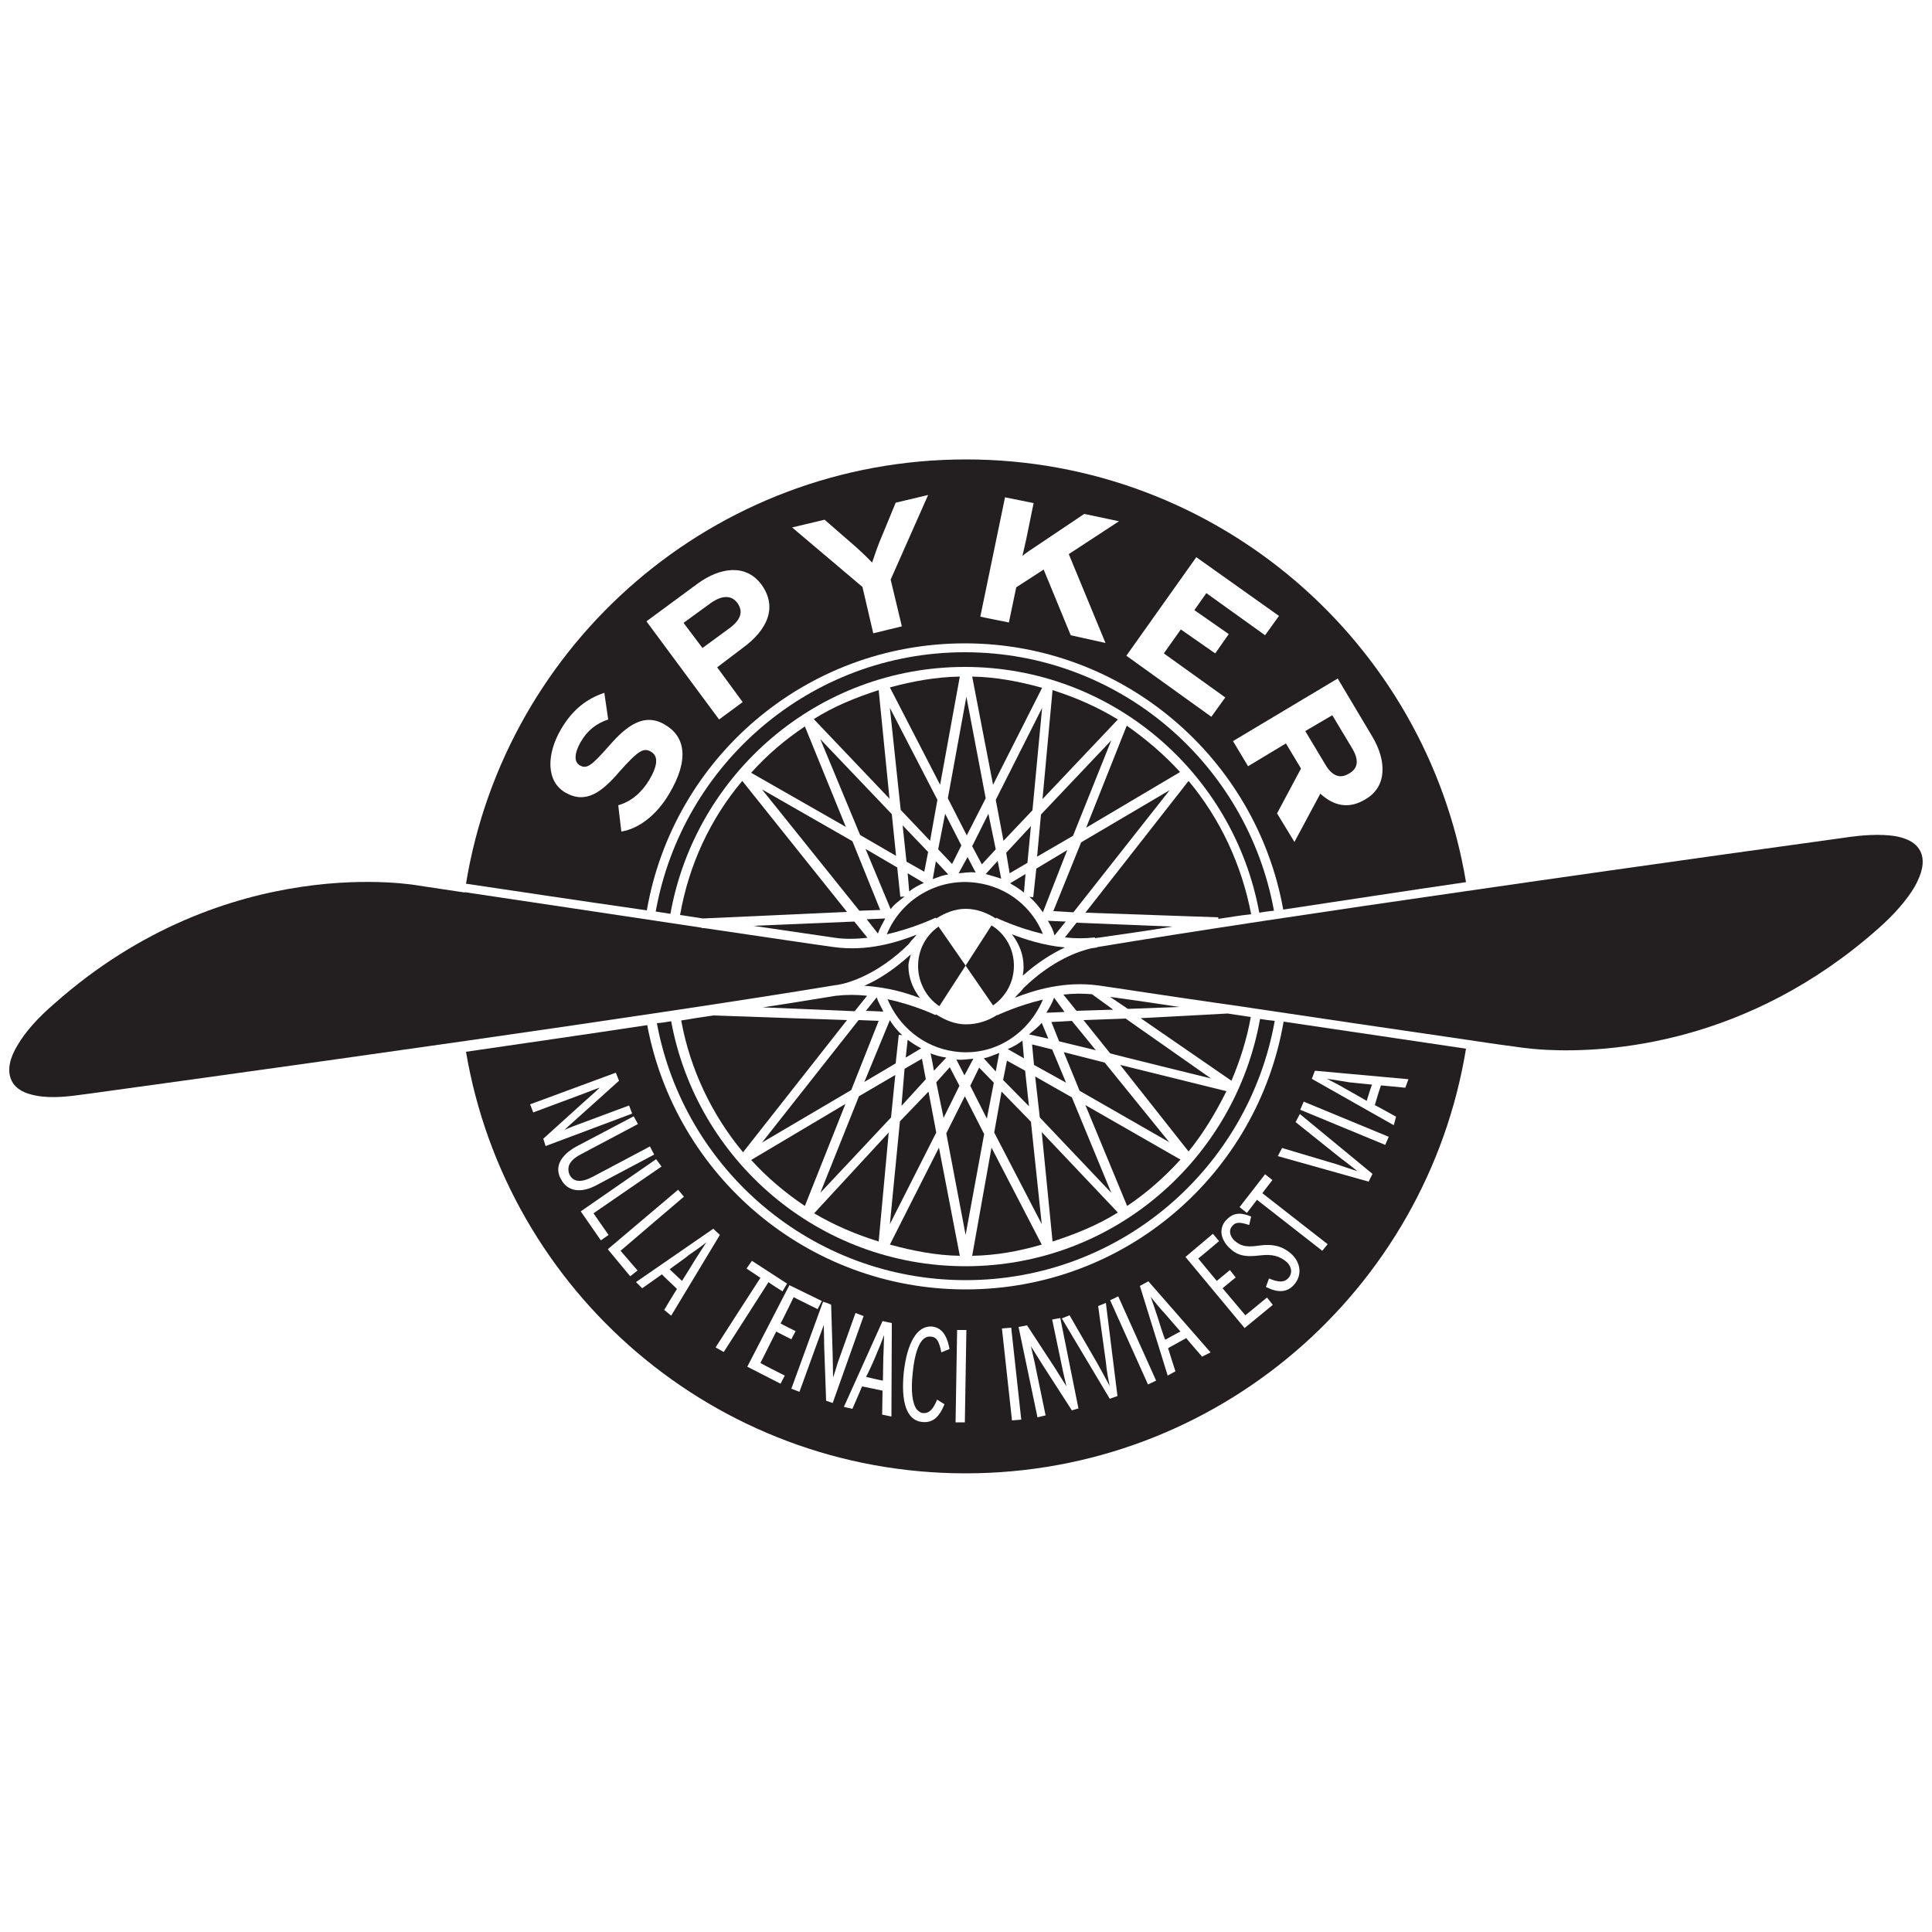
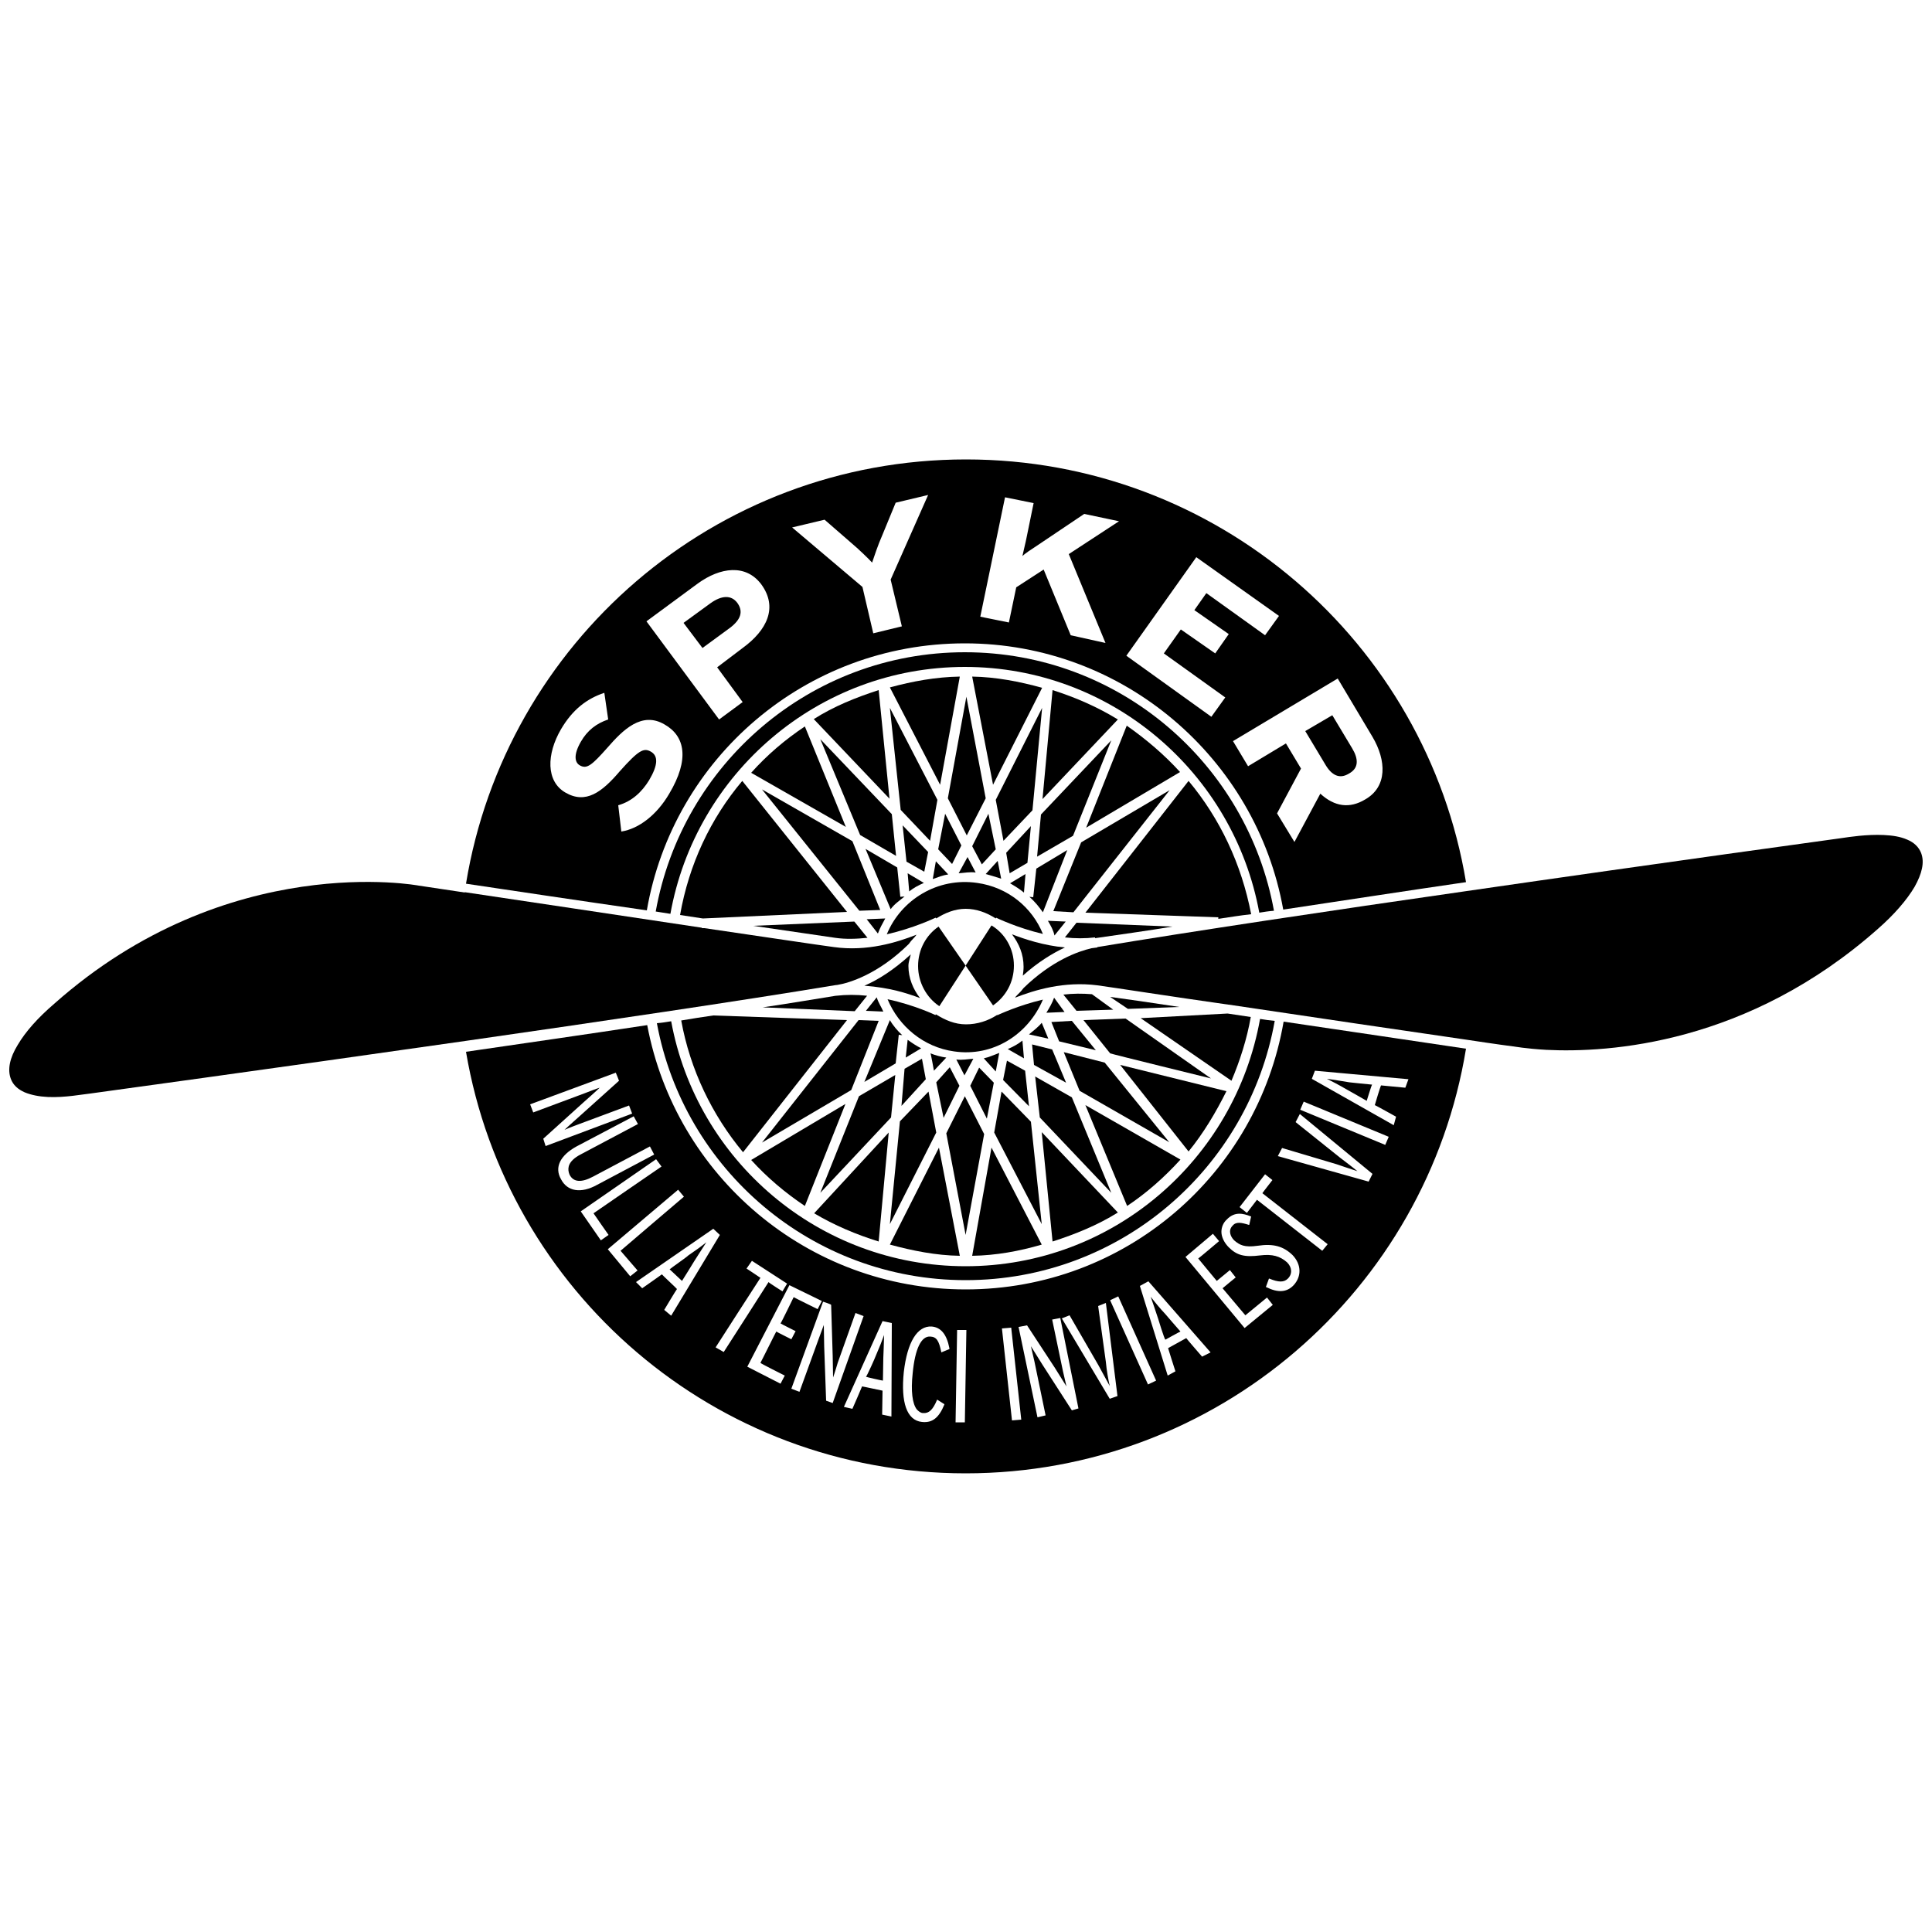
<svg xmlns="http://www.w3.org/2000/svg" version="1.1" x="0px" y="0px" viewBox="0 0 500 500" xml:space="preserve" fill="currentColor">
-   <style type="text/css">.st0{fill:#231F20;}</style>
  <g>
    <path class="st0" d="M120.4,269.4c-50.3,7.2-97,13.6-97,13.6c-2,0.2-6.6,1.1-11,0.9c-2.2-0.1-4.3-0.5-6-1.2c-1.8-0.8-3-1.9-3.6-3.5 c-0.9-2.4-0.3-5.4,1.8-8.8c2-3.4,5.2-7,9.4-10.6c45-40,94.4-30.6,94.4-30.6s4.6,0.7,12,1.8" />
    <polygon class="st0" points="266.8,213.8 260.4,220.7 261.3,226 265.9,223.3 " />
    <polygon class="st0" points="269.7,183.2 257.7,207 259.7,217.6 267.2,209.7 " />
    <path class="st0" d="M276.2,220l-8,4.8l-0.8,7.4l-1-0.1c1.4,1.2,2.5,2.6,3.5,4L276.2,220z" />
    <path class="st0" d="M261.4,228.6c1.4,0.8,2.5,1.5,3.6,2.4l0.4-4.8L261.4,228.6z" />
    <polygon class="st0" points="255.8,210.6 251.6,219 254.1,223.7 257.7,219.8 " />
    <path class="st0" d="M255.1,226.2c1.4,0.4,2.8,0.8,4,1.2l-0.9-4.6L255.1,226.2z" />
    <polygon class="st0" points="244.6,210.6 242.8,219.8 246.4,223.6 248.8,218.8 " />
    <path class="st0" d="M248.1,226c1.5-0.1,2.9-0.4,4.4-0.2l-2.1-4L248.1,226z" />
    <path class="st0" d="M272.9,242.1l2.9-3.6l-4.6-0.2C271.9,239.5,272.6,240.7,272.9,242.1z" />
    <polygon class="st0" points="302.7,204.5 279.8,218 272.6,235.8 277.8,236.1 " />
    <path class="st0" d="M173.3,328.5c0.1,0.1,3.1,2.9,3.2,3c0.1-0.1,3.1-5,3.1-5s2.6-4.1,3.2-5c-1.1,0.9-2.6,2-4.8,3.5 C178.2,325,173.6,328.2,173.3,328.5z" />
    <path class="st0" d="M224.1,356.3c0.2,0.1,4.1,1,4.4,1c0-0.2,0.1-5.9,0.1-5.9s0.2-4.9,0.2-5.9c-0.5,1.4-1.2,3.2-2.2,5.5 C226.6,351.1,224.3,356.3,224.1,356.3z" />
    <path class="st0" d="M181.7,240.1c-21.2-3.2-46.7-7-61.4-9.2l0.1,38.5c34.8-5,71.4-10.4,95.5-14.4c0.1,0,0.5-0.1,0.8-0.1 c3.1-0.5,10.6-2.8,18.5-10.6c0.8-1.2,1.4-1.5,2-2.4c-5.1,2-12.8,4.4-21.4,3.2c-4.5-0.6-17.8-2.6-33.5-4.9l-0.7,0L181.7,240.1z" />
    <path class="st0" d="M235.1,250c0-1.1,0.4-2,0.6-3c-4.5,4.1-8.5,6.6-12,8.1c6.6,0.5,10.9,1.9,14.4,3.2 C236.3,256,235.1,253.1,235.1,250z" />
    <path class="st0" d="M307.6,202.1l-26.7,34.1l34.4,1.2v0.4c2.7-0.4,5.7-0.9,8.5-1.2C321.3,223.6,315.7,211.8,307.6,202.1z" />
    <path class="st0" d="M249.7,166.5c41.1,0,75.4,29.8,82.4,68.9c15.3-2.3,31.5-4.8,47.3-7.1c-10.3-62.1-64.4-109.4-129.4-109.4 c-65.2,0-119.2,47.5-129.4,109.8c11.4,1.7,29.4,4.4,46.8,6.9C174.2,196.3,208.4,166.5,249.7,166.5z M346.2,175.6l9,15.1 c3.6,6.1,3.9,12.9-1.9,16.2c-4,2.4-7.9,1.9-11.6-1.5l-6.7,12.5l-4.5-7.4l6.2-11.6l-3.9-6.5l-9.8,5.9l-3.9-6.5L346.2,175.6z M309.6,144.2l21.4,15.2l-3.6,5l-15.2-10.9l-3.1,4.4l8.9,6.2l-3.5,5l-8.9-6.2l-4.4,6.2l15.9,11.4l-3.6,5l-22-15.8L309.6,144.2z M260.1,128.7l7.4,1.5l-1.8,8.8c-0.2,1.1-0.9,3.9-1.1,4.9c0.6-0.6,2.4-1.8,3.5-2.5l12.5-8.4l9,1.9l-13,8.5l9.5,23l-9-2l-7-17 l-7.1,4.6l-1.9,9.1l-7.4-1.5L260.1,128.7z M213.4,134.5l6.9,6c1.8,1.5,4.5,4.1,5.4,5.1c0.4-1.2,1.6-4.8,2.6-7l3.5-8.5l8.4-2 l-9.7,21.9l2.9,12.1l-7.4,1.8l-2.8-12l-18.2-15.4L213.4,134.5z M180.6,151c5.8-4.2,12.4-5.1,16.4,0.2c4.4,6,1.5,11.9-4.8,16.5 l-6.6,5l6.6,9l-6.1,4.5l-18.8-25.4L180.6,151z M168.4,194.5c-1.8-1-3.1-0.4-8,5.1c-4.6,5.4-8.8,8.6-14.1,5.5 c-5-2.9-4.9-9.9-1.1-16.4c3-5.1,6.7-7.9,11.2-9.4l1,6.9c-3,1-5.4,2.8-7.1,5.8c-2,3.5-1.5,5.4-0.2,6.1c1.8,1,3.1-0.1,7.1-4.6 c4-4.6,8.9-9.5,14.8-6c5.3,3,6.5,9,1.2,17.9c-3.2,5.5-7.9,9.1-12.4,9.8l-0.8-6.8c3.5-1,6.1-3.4,8-6.5 C170.3,198,170.4,195.6,168.4,194.5z" />
    <path class="st0" d="M349.1,200.2c2.6-1.4,2.5-3.8,0.8-6.6l-5.1-8.5l-7,4.1l5.1,8.5C344.6,200.7,346.7,201.7,349.1,200.2z" />
    <path class="st0" d="M241.4,227.5c1.4-0.5,2.6-1,4-1.2l-3.2-3.4L241.4,227.5z" />
    <path class="st0" d="M190.8,156c-1.6-2.1-4.1-1.9-6.9,0.1l-7,5.1l4.9,6.5l7.1-5.2C191.8,160.3,192.4,158.2,190.8,156z" />
    <path class="st0" d="M234.1,232l-1.1,0.1l-0.8-7.6l-8.2-4.8l6.5,15.6C231.4,234,232.8,233.1,234.1,232z" />
    <polygon class="st0" points="230.3,183.2 233.1,209.6 240.7,217.6 242.6,207 " />
    <path class="st0" d="M497.2,220.8c-0.6-1.6-1.9-2.8-3.6-3.5c-1.8-0.8-3.9-1.1-6.1-1.2c-4.4-0.2-8.9,0.5-10.9,0.8 c0,0-46.7,6.4-97,13.7c-34.9,5-71.5,10.5-95.6,14.5l0,0.1c-0.5,0.1-1,0.1-1.5,0.2c-3.5,0.8-10.3,3.2-17.6,10.3 c-0.9,1.2-1.4,1.5-2,2.2c-0.1,0.1-0.1,0.2-0.2,0.3c5.1-2,12.7-4.3,21.3-3.2c4.4,0.6,19.1,2.9,33.9,5c0,0,0,0,0.1,0 c21.5,3.2,47.1,7,61.7,9.1c7.2,1.1,11.8,1.7,11.8,1.7h0.1c0.1,0,3.3,0.6,8.6,0.9c16,0.8,52.1-1.4,85.9-31.4 c4.1-3.6,7.4-7.4,9.4-10.8C497.4,226.1,498.1,223.2,497.2,220.8z" />
    <path class="st0" d="M269.7,178c-5.8-1.6-11.9-2.8-18.1-2.9l5.4,28L269.7,178z" />
    <path class="st0" d="M272.4,178.6l-2.6,28.2l19.5-20.6C284.1,183,278.4,180.5,272.4,178.6z" />
    <path class="st0" d="M242.9,239.8c-3.2,2.2-5.3,5.9-5.3,10.2c0,4.3,2.2,8.2,5.5,10.4l6.8-10.5L242.9,239.8z" />
    <polygon class="st0" points="268.4,221.7 277.7,216.3 287.6,191.6 269.4,210.8 " />
    <path class="st0" d="M249.7,172.6c38,0,69.6,27.5,76.2,63.6c1.2-0.2,2.5-0.4,3.8-0.5c-6.9-38-40-66.9-80-66.9 c-40,0-73.2,29-80,67.1c1.3,0.2,2.6,0.4,3.8,0.6C180,200.2,211.7,172.6,249.7,172.6z" />
    <path class="st0" d="M303.4,239.8l-24.8-1l-3,3.8c2.6,0.3,5.3,0.3,7.8,0l0,0.2C288.8,242,297.6,240.8,303.4,239.8z" />
    <path class="st0" d="M252.9,228.5c-10.2-1.5-19.7,4.3-23.4,13.3c7-1.6,12.4-4.2,12.4-4.2l0.3-0.1l0.1,0.2c2.2-1.4,4.8-2.5,7.6-2.5 s5.5,1,7.8,2.5l0.1-0.2c0,0,5.3,2.6,12.1,4.2C267.1,234.8,260.8,229.6,252.9,228.5z" />
    <path class="st0" d="M257,260.2c3.3-2.3,5.4-6,5.4-10.3c0-4.4-2.3-8.3-5.8-10.4l-6.7,10.4L257,260.2z" />
    <path class="st0" d="M219.2,236l-27.1-33.9c-8.2,9.7-13.8,21.6-16.1,34.7c2,0.3,4,0.6,5.9,0.9L219.2,236z" />
    <path class="st0" d="M305.4,199.8c-4.1-4.5-8.8-8.5-13.8-12l-10.5,26.4L305.4,199.8z" />
    <polygon class="st0" points="220.6,217.7 197.2,204.3 222.4,235.7 227.8,235.5 " />
    <path class="st0" d="M227.2,241.6c0.5-1.4,1.2-2.6,1.9-3.9l-4.8,0.2L227.2,241.6z" />
    <path class="st0" d="M261.9,241.8c1.8,2.4,3,5.1,3,8.4c0,0.8-0.1,1.6-0.2,2.3c3.9-3.5,7.7-5.8,10.9-7.3 C270.1,244.7,265.3,243.1,261.9,241.8z" />
    <path class="st0" d="M235.3,230.7c1.1-0.9,2.4-1.6,3.8-2.2l-4.2-2.5L235.3,230.7z" />
    <polygon class="st0" points="234.6,223 239.2,225.6 240.2,220.5 233.6,213.6 " />
    <polygon class="st0" points="231.9,221.5 230.8,210.7 212.3,191.3 222.6,216.1 " />
    <path class="st0" d="M248.4,175.1c-6.2,0.1-12.2,1.2-18.1,2.8l13,25.2L248.4,175.1z" />
    <path class="st0" d="M227.4,178.6c-5.9,1.9-11.6,4.2-16.8,7.5l19.6,20.6L227.4,178.6z" />
    <polygon class="st0" points="250.2,216.2 255.1,206.6 250.1,180.3 245.3,206.6 " />
    <path class="st0" d="M208.3,188c-5.1,3.4-9.8,7.4-13.9,12l24.5,14L208.3,188z" />
    <path class="st0" d="M295.2,263.5l23.5,16.2c2.2-5.2,4-10.8,5-16.5c-2.8-0.4-3.4-0.5-6-0.9L295.2,263.5z" />
    <path class="st0" d="M291.3,263.6l-10.9,0.4l6.9,8.6c0,0.1,26.1,6.5,26.1,6.5L291.3,263.6z" />
    <path class="st0" d="M272.8,258.2c-0.5,1.4-1.2,2.6-2,3.9l4.7-0.2L272.8,258.2z" />
    <polygon class="st0" points="265.3,277.1 260.6,274.5 259.6,279.5 266.3,286.3 " />
    <path class="st0" d="M264.6,269.3c-1.1,0.9-2.4,1.6-3.8,2.2l4.2,2.4L264.6,269.3z" />
    <path class="st0" d="M269.6,264.7c-0.9,1.1-2.1,2-3.3,3l5,1.1L269.6,264.7z" />
    <path class="st0" d="M288.1,261.3l-5.5-4c-2.5-0.2-4.9-0.2-7.4,0.1l3.4,4.2L288.1,261.3z" />
    <path class="st0" d="M249.9,333.7c-41,0-75.1-29.5-82.4-68.4c-15.1,2.3-31.2,4.6-46.9,6.9c10.5,62,64.4,109.1,129.3,109.1 c65.2,0,119.3-47.5,129.5-109.9c-11.6-1.7-30.1-4.5-47.2-7C325.4,303.8,291.3,333.7,249.9,333.7z M140.6,294.7l10.4-9.4 c0,0,3.5-3.1,4.2-3.8c-0.5,0.1-3.8,1.4-3.8,1.4l-13.4,5l-0.8-2.1l22.2-8.2v0.1c0,0,0.8,1.9,0.8,2l-9.9,8.9c0,0-3.5,3.1-4.2,3.8 c1.1-0.5,3.8-1.5,3.8-1.5l12.9-4.8l0.8,2.1l-22.4,8.4L140.6,294.7z M145.2,305.2c-1.8-3.1-0.2-6.2,4-8.5l14.8-7.8l1.1,2l-14.7,7.8 c-1.8,0.9-2.9,2-3.2,3.1c-0.2,0.8-0.1,1.5,0.2,2.2c1,2,3.1,2.1,6.1,0.5l14.7-7.8l1.1,2.1l-14.7,7.8 C150.3,309,146.8,308.3,145.2,305.2z M150.3,313.5l19.5-13.5l1.4,1.9c0,0-17.5,12-17.6,12.1c0.1,0.2,3.9,5.6,3.9,5.6l-2,1.4 L150.3,313.5z M157.3,323.3l18.2-15.4l1.5,1.8c0,0-16.2,13.8-16.4,14c0.1,0.1,4.4,5.1,4.4,5.1l-1.9,1.5L157.3,323.3z M171.9,339 c0,0,3.1-5.2,3.3-5.4c0-0.1-3.8-3.6-3.9-3.8c-0.1,0.1-5.1,3.6-5.1,3.6l-1.6-1.6l20-13.8l1.7,1.6l-12.6,20.9L171.9,339z M185.2,348.7c0,0,11.5-17.9,11.6-18c-0.1-0.1-3.6-2.4-3.6-2.4l1.4-2l9.1,5.9l-1.2,2c0,0-3.5-2.2-3.6-2.4 c-0.1,0.2-11.6,18.1-11.6,18.1L185.2,348.7z M203.1,356l-1.1,2.1l-8.6-4.4l10.9-21.1l8.4,4.1l-1.1,2.1c0,0-6.1-3-6.2-3.1 c-0.1,0.2-3.2,6.6-3.4,6.8c0.1,0.1,3.9,2,3.9,2l-1.1,2.1c0,0-3.8-1.9-3.9-2c-0.1,0.1-4,8-4.1,8.1C196.7,352.8,203.1,356,203.1,356z M213.8,362.5l-0.5-14c0,0-0.1-4.6-0.1-5.6c-0.2,0.5-1.4,3.8-1.4,3.8l-4.9,13.5l-2.1-0.8l8.2-22.5h0.1c0,0,1.9,0.6,2,0.8l0.4,13.2 c0,0,0.1,4.6,0.1,5.6c0.4-1.1,1.2-3.8,1.2-3.8l4.6-12.9l2.1,0.8l-8,22.5L213.8,362.5z M230.7,366.6l-2.4-0.5c0,0,0.1-6.1,0.1-6.2 c-0.1,0-5.1-1.1-5.3-1.1c0,0.1-2.5,5.8-2.5,5.8l-2.2-0.5l10-22.2l2.4,0.5L230.7,366.6z M245.8,349.1l-2.2,0.9v-0.1 c-0.6-2.9-1.2-3.9-2.8-4c-2.4-0.2-4,3.2-4.6,9.5c-0.5,4.6-0.1,7.9,1.1,9.4c0.5,0.5,1,0.9,1.6,0.9c1.5,0.1,2.5-0.8,3.6-3.4v-0.1 l1.9,1.2v0.1c-1.4,3.4-3.1,4.8-5.8,4.5c-3.9-0.4-5.5-5-4.7-12.9c0.9-7.8,3.5-12,7.2-11.8c2.4,0.2,3.9,2,4.6,5.6V349.1z M249.7,368.1h-2.4l0.4-23.9h2.4L249.7,368.1z M261.9,367.6l-2.6-23.8l2.4-0.2l2.6,23.8L261.9,367.6z M277.4,365l-7.6-11.8 c0,0-2.5-4-3-4.8c0.1,0.5,0.9,3.9,0.9,3.9l2.9,14l-2.1,0.5l-4.9-23.4h0.1c0,0,2-0.4,2.1-0.4l7.2,11c0,0,2.5,4,3,4.8 c-0.2-0.9-0.9-3.9-0.9-3.9l-2.8-13.4l2.1-0.4l4.7,23.4L277.4,365z M287.2,362l-12.4-20.8l2-0.8l7.4,12.8c1.1,2,2.2,4,3,5.5 c-0.4-1.8-0.8-4-1-6.2l-2-14.5l2-0.8l3,24.1L287.2,362z M297.1,358.3l-9.8-21.8l2.1-1l9.8,21.8L297.1,358.3z M311.1,351.1 c0,0-4-4.6-4.1-4.8c-0.1,0.1-4.6,2.5-4.7,2.6c0,0.1,1.9,6,1.9,6l-2,1.1l-7.2-23.2l2.2-1.2l16.1,18.4L311.1,351.1z M322.1,343.7 l-15.3-18.4l7.1-6l1.6,1.9c0,0-5.2,4.4-5.4,4.5c0.1,0.1,4.6,5.6,4.8,5.8c0.1-0.1,3.4-2.8,3.4-2.8l1.5,1.9c0,0-3.2,2.6-3.4,2.8 c0.1,0.1,5.8,6.9,5.9,7c0.1-0.1,5.6-4.6,5.6-4.6l1.5,1.9L322.1,343.7z M334.8,332.6c-1.8,1.9-4.1,2-7.1,0.5h-0.1l0.8-2.2h0.1 c2.4,1,3.8,1,4.8,0c1.2-1.2,1.1-2.9-0.2-4.2c-1.8-1.6-3.8-2.2-7-1.8c-4,0.5-6,0-8.1-2.1c-1.1-1.1-1.9-2.6-1.9-4 c0-1.2,0.5-2.4,1.4-3.2c2-2.1,4.2-1.6,6.2-0.8h0.1l-0.5,2.2h-0.1c-1.9-0.6-3.3-0.9-4.2,0.2c-1.2,1.2-0.6,2.8,0.4,3.8 c1.4,1.2,2.6,1.9,6.1,1.4c4-0.6,6.6,0.1,9,2.4C336.8,327.2,336.9,330.3,334.8,332.6z M342.2,323.7c0,0-16.8-13.1-16.9-13.2 c-0.1,0.1-2.6,3.4-2.6,3.4l-1.9-1.5l6.6-8.5l1.9,1.5c0,0-2.5,3.2-2.6,3.4c0.1,0.1,16.9,13.2,16.9,13.2L342.2,323.7z M340.3,277.1 l24.2,2.2l-0.8,2.2c0,0-6.1-0.6-6.3-0.6c-0.1,0.1-1.6,5-1.6,5.1c0.1,0,5.5,3,5.5,3l-0.6,2.2l-21.2-12L340.3,277.1z M337.4,285.1 l22,9.1l-0.9,2.1l-22-9.1L337.4,285.1z M336.4,288.3l18.8,15.5l-1,2l-23.5-6.6l1.1-2.1l14.1,4.2c0,0,4.4,1.5,5.4,1.8 c-1.2-1-4.5-3.5-4.5-3.5l-11.5-9.2L336.4,288.3z" />
    <path class="st0" d="M305.2,260.6c-6.5-1-14.8-2.2-17.9-2.6l4.6,3.1L305.2,260.6z" />
    <polygon class="st0" points="287.6,308.7 277.4,284 267.9,278.6 269.1,289.2 " />
    <polygon class="st0" points="285.9,275 275.3,272.3 279.4,282.3 302.6,295.6 " />
    <polygon class="st0" points="283.6,271.8 277.4,264.2 272.1,264.5 274.1,269.5 " />
    <polygon class="st0" points="267.6,275.6 275.9,280.2 272.3,271.6 267.1,270.3 " />
    <polygon class="st0" points="222.3,283.7 212.3,308.7 230.6,289.2 231.7,278.2 " />
    <polygon class="st0" points="233.3,286.2 239.6,279.3 238.6,274 234.1,276.6 " />
    <path class="st0" d="M258.6,272.5c-1.4,0.5-2.6,1.1-4,1.4l3.1,3.4L258.6,272.5z" />
    <path class="st0" d="M223.7,280l8.1-4.8l0.8-7.4l0.9,0.1c-1.2-1.1-2.4-2.5-3.2-3.9L223.7,280z" />
    <path class="st0" d="M226.9,258.1l-2.8,3.5l4.5,0.2C228.1,260.6,227.3,259.5,226.9,258.1z" />
    <path class="st0" d="M238.4,271.3c-1.2-0.6-2.4-1.4-3.5-2.2c0,0-0.5,4.6-0.5,4.6L238.4,271.3z" />
    <polygon class="st0" points="255.4,289.5 257.2,280.2 253.4,276.3 251.1,281 " />
    <polygon class="st0" points="230.3,316.8 242.3,293.1 240.3,282.5 232.9,290.2 " />
    <path class="st0" d="M251.9,274c-1.5,0.1-2.9,0.4-4.4,0.2l2.1,4.1L251.9,274z" />
    <polygon class="st0" points="244.2,289.3 248.3,281 245.8,276.2 242.3,280.1 " />
    <path class="st0" d="M244.9,273.7c-1.4-0.2-2.9-0.6-4.1-1.1c0.1,0,0.9,4.5,0.9,4.5L244.9,273.7z" />
    <path class="st0" d="M194.4,300.2c4.1,4.5,8.8,8.5,13.9,11.9l10.5-26.4L194.4,300.2z" />
    <polygon class="st0" points="249.7,283.7 244.9,293.3 249.9,319.6 254.7,293.5 " />
    <path class="st0" d="M227.4,321.3l2.6-28.2L210.7,314C215.9,317.1,221.6,319.5,227.4,321.3z" />
    <path class="st0" d="M230.3,322.1c5.9,1.6,11.9,2.8,18.1,2.9l-5.4-28L230.3,322.1z" />
    <path class="st0" d="M242.2,262.5l-0.1,0.2c0,0-5.4-2.6-12.4-4.1c2.9,7,9.3,12.4,17.2,13.5c10.1,1.5,19.2-4.4,23-13.4 c-6.4,1.5-11.2,3.8-11.5,3.9c-0.1,0.1-0.2,0.1-0.4,0.1c-2.3,1.5-5.1,2.4-8,2.4C247.1,265.1,244.6,264,242.2,262.5z" />
    <polygon class="st0" points="259.2,282.5 257.3,293.1 269.6,316.8 266.8,290.3 " />
    <path class="st0" d="M194.9,239.6c10.1,1.5,18,2.6,21.2,3.1c2.7,0.4,5.6,0.3,8.4,0l-3.4-4.2L194.9,239.6z" />
    <path class="st0" d="M307.6,298c3.9-4.8,7-10,9.8-15.6l-27.5-6.8L307.6,298z" />
    <path class="st0" d="M291.7,312.1c5.1-3.4,9.6-7.4,13.8-12L280.9,286L291.7,312.1z" />
    <path class="st0" d="M216.4,257.7h-0.1c-5.7,0.9-12,2-18.9,3l23.8,1l3.2-4C221.7,257.4,219,257.4,216.4,257.7z" />
    <path class="st0" d="M301.6,346.7c0.2-0.1,3.6-2,3.9-2.1c-0.2-0.2-3.9-4.5-3.9-4.5c-1.5-1.6-2.8-3.2-3.8-4.5 c0.5,1.4,1.1,3.2,1.9,5.6C299.7,341.2,301.3,346.5,301.6,346.7z" />
    <path class="st0" d="M272.4,321.3c5.9-1.9,11.6-4.2,16.9-7.5l-19.7-20.8L272.4,321.3z" />
    <path class="st0" d="M251.6,325c6.2-0.1,12.2-1.2,18-2.9l-13-25.1L251.6,325z" />
    <path class="st0" d="M192.3,298.2l26.9-34.2l-34.6-1.2c-2.7,0.4-5.5,0.8-8.3,1.3C178.6,276.8,184.3,288.6,192.3,298.2z" />
    <polygon class="st0" points="227.4,264.2 222.2,264 197.2,295.7 220.3,282.1 " />
    <path class="st0" d="M249.9,331.3c40.1,0,73.2-29,80-67.1c-1.8-0.2-2-0.2-3.8-0.5c-6.5,36.4-38.1,64-76.2,64 c-38,0-69.6-27.4-76.2-63.4c-1.2,0.2-2.4,0.4-3.7,0.5C177,302.7,210.2,331.3,249.9,331.3z" />
    <path class="st0" d="M343.4,279.2c1.2,0.6,3,1.5,5.2,2.8c0,0,5,2.8,5.1,2.9c0.1-0.2,1.2-4,1.4-4.2c-0.3,0-5.9-0.6-5.9-0.6 S344.4,279.3,343.4,279.2z" />
  </g>
</svg>
